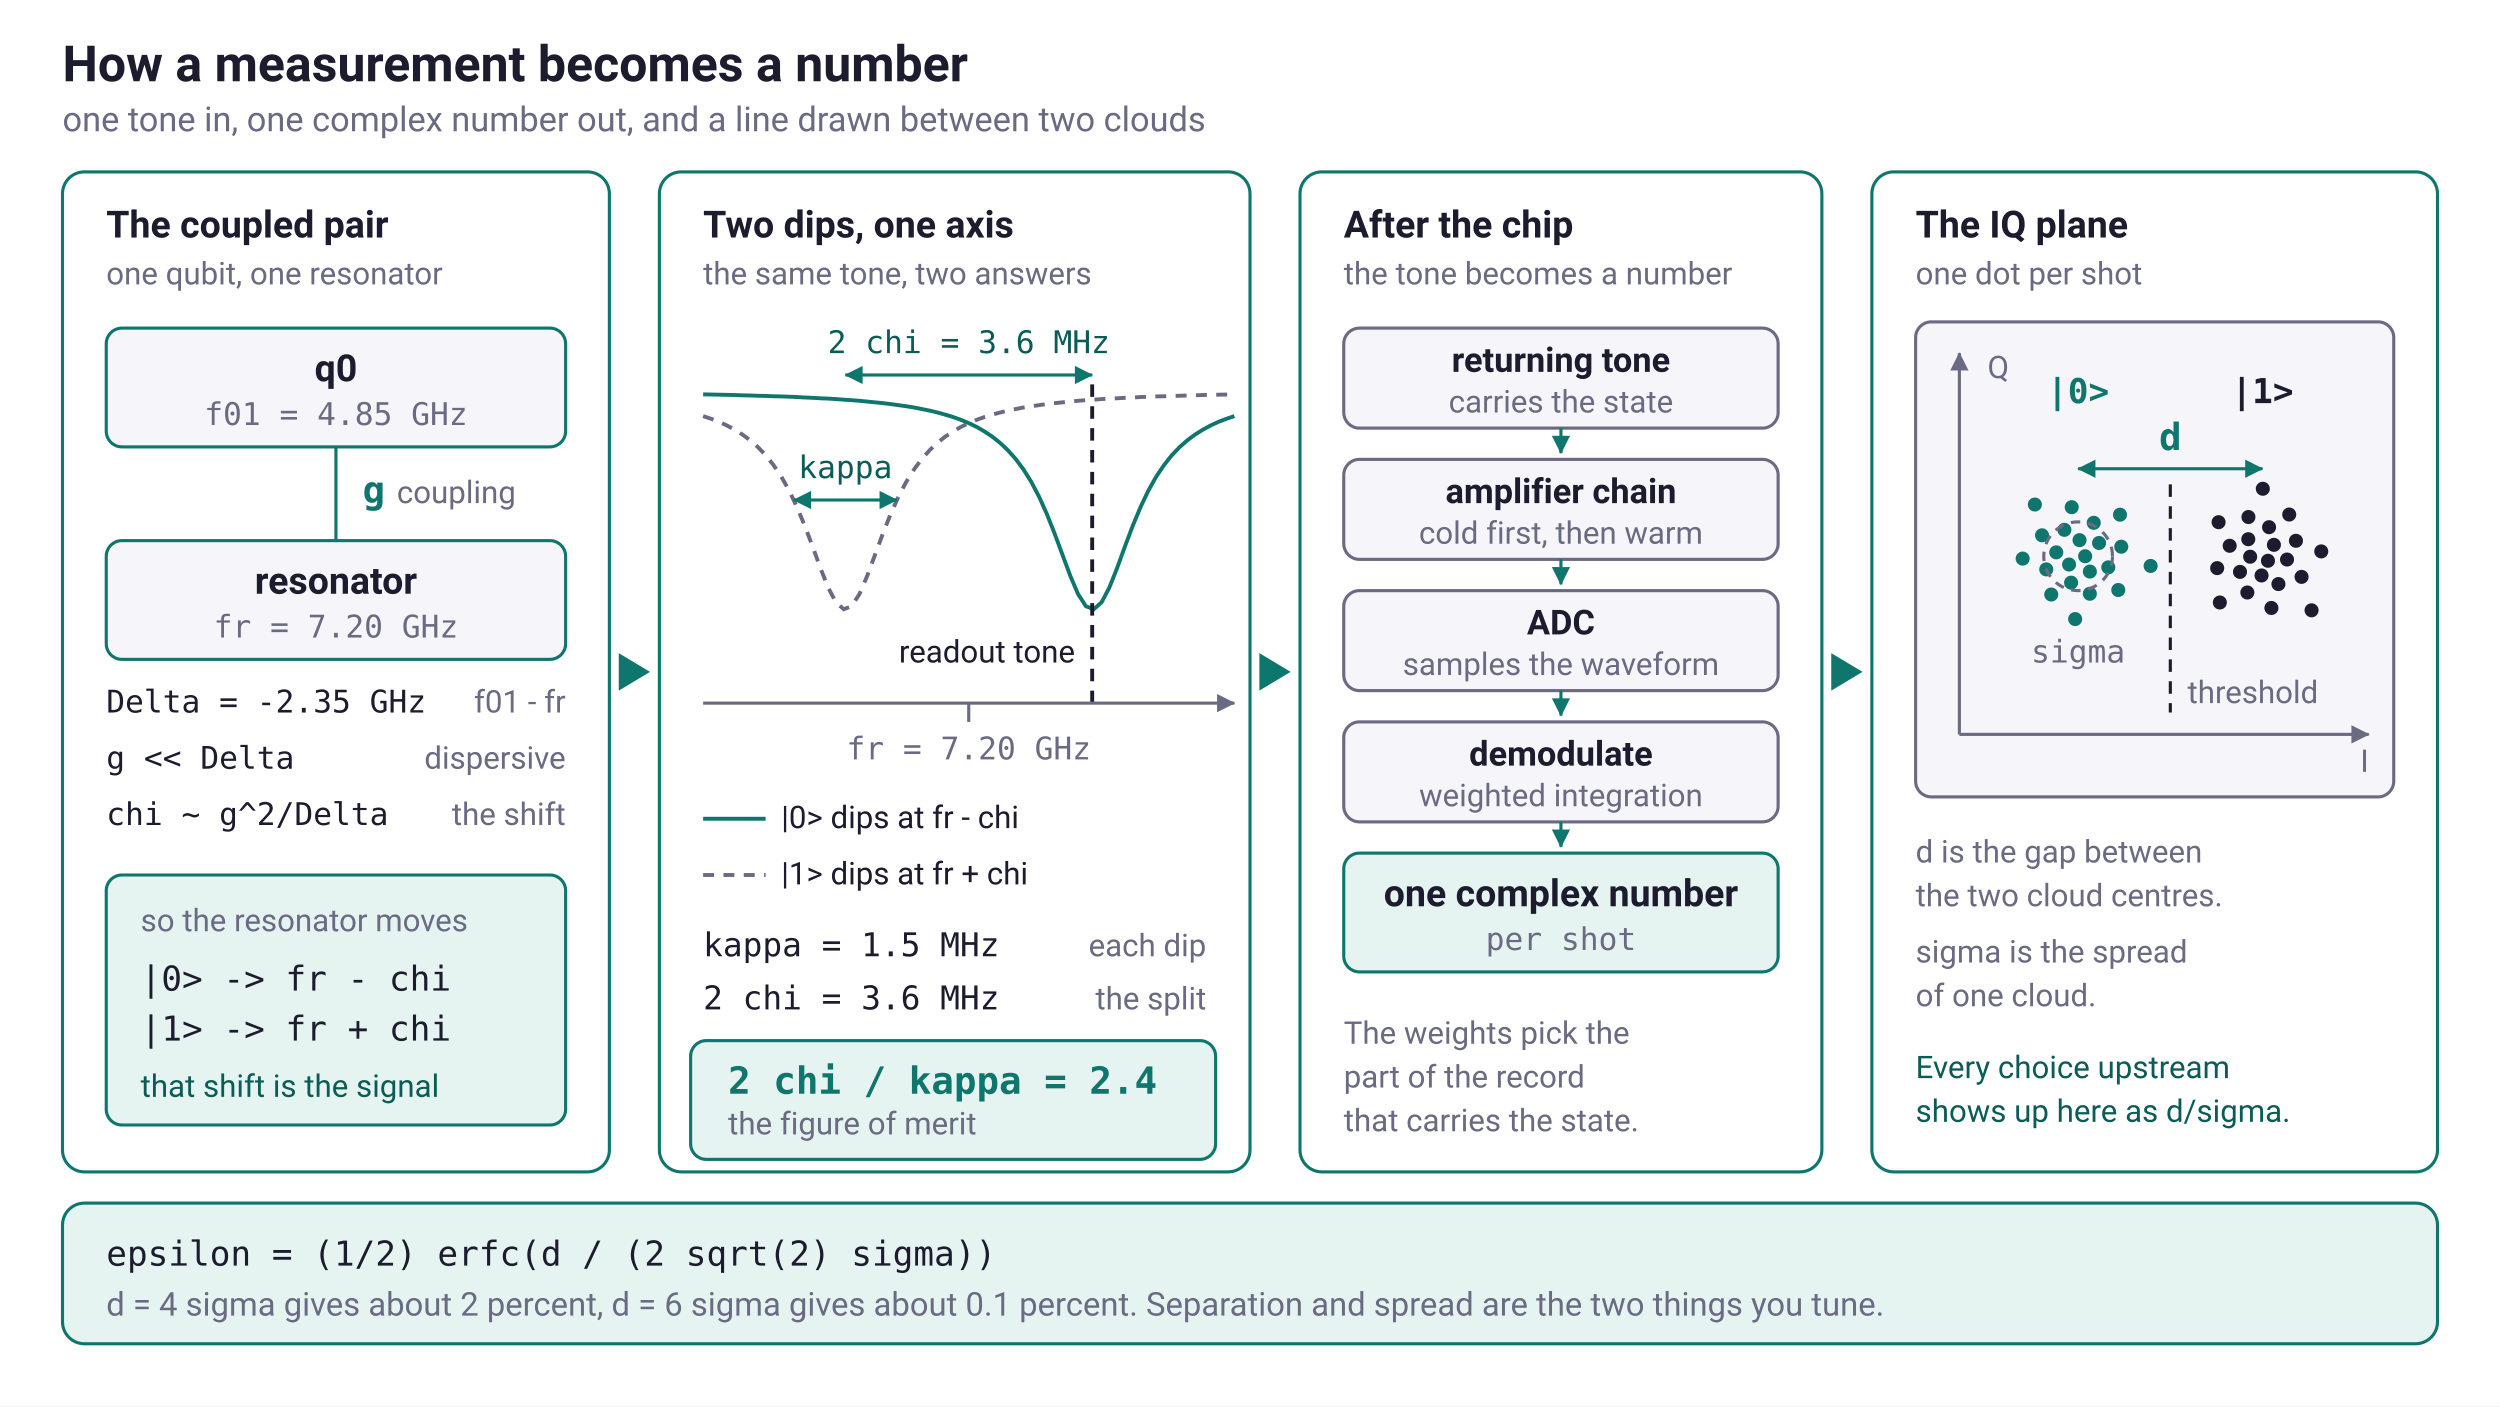
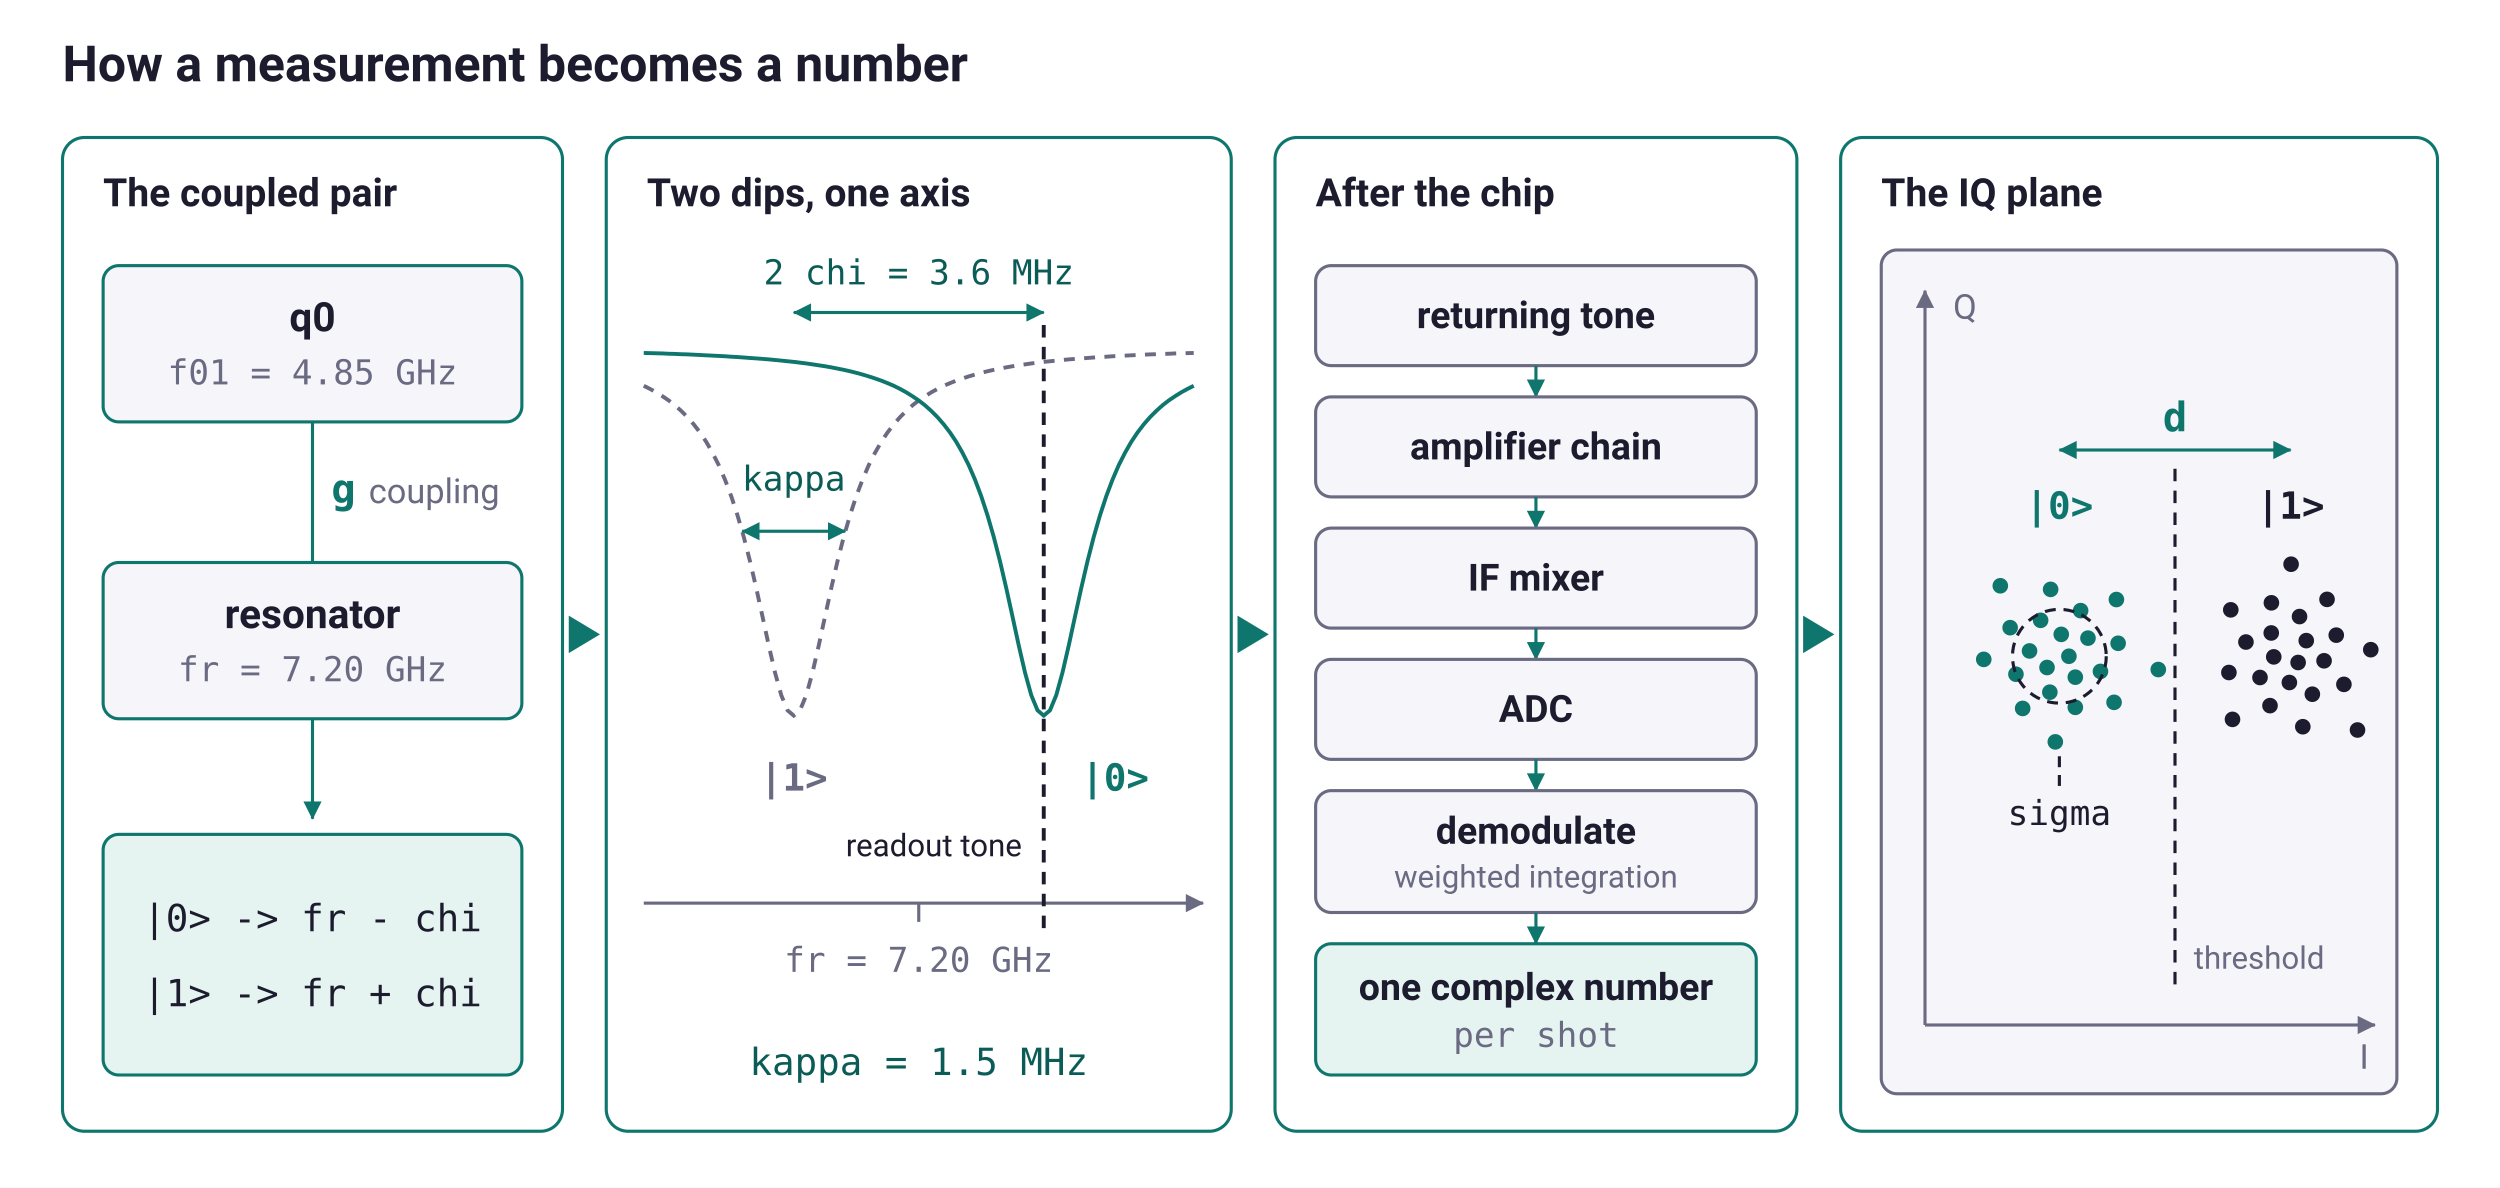
- <svg xmlns="http://www.w3.org/2000/svg" viewBox="0 0 1600 900" width="1600" height="900" role="img" font-family="-apple-system, Segoe UI, Roboto, Helvetica, Arial, sans-serif">
+ <svg xmlns="http://www.w3.org/2000/svg" viewBox="0 0 1600 760" width="1600" height="760" role="img" font-family="-apple-system, Segoe UI, Roboto, Helvetica, Arial, sans-serif">
  <defs>
    <marker id="arrow" viewBox="0 0 12 12" refX="10.5" refY="6" markerWidth="7" markerHeight="7" orient="auto">
      <path d="M1 1 L11 6 L1 11 Z" fill="#0f766e" />
    </marker>
    <marker id="arrowback" viewBox="0 0 12 12" refX="1.5" refY="6" markerWidth="7" markerHeight="7" orient="auto">
      <path d="M11 1 L1 6 L11 11 Z" fill="#0f766e" />
    </marker>
    <marker id="arrowgrey" viewBox="0 0 12 12" refX="10.5" refY="6" markerWidth="7" markerHeight="7" orient="auto">
      <path d="M1 1 L11 6 L1 11 Z" fill="#6a6a82" />
    </marker>
  </defs>
-   <rect width="1600" height="900" fill="#ffffff" />
+   <rect width="1600" height="760" fill="#ffffff" />
  <text x="40" y="52" font-size="32" font-weight="700" fill="#1c1c2e">How a measurement becomes a number</text>
-   <text x="40" y="84" font-size="22" fill="#6a6a82">one tone in, one complex number out, and a line drawn between two clouds</text>
-   <rect x="40" y="110" width="350" height="640" rx="14" fill="#ffffff" stroke="#0f766e" stroke-width="2" />
-   <text x="68" y="152" font-size="24" font-weight="700" fill="#1c1c2e">The coupled pair</text>
-   <text x="68" y="182" font-size="20" fill="#6a6a82">one qubit, one resonator</text>
-   <rect x="68" y="210" width="294" height="76" rx="10" fill="#f5f5fa" stroke="#0f766e" stroke-width="2" />
-   <text x="215" y="244" font-size="24" font-weight="700" fill="#1c1c2e" text-anchor="middle">q0</text>
-   <text x="215" y="272" font-size="20" fill="#6a6a82" text-anchor="middle" font-family="ui-monospace, SFMono-Regular, Menlo, Consolas, monospace">f01 = 4.85 GHz</text>
-   <line x1="215" y1="286" x2="215" y2="346" stroke="#0f766e" stroke-width="2" />
-   <text x="232" y="322" font-size="24" font-weight="700" fill="#0f766e" font-family="ui-monospace, SFMono-Regular, Menlo, Consolas, monospace">g</text>
-   <text x="254" y="322" font-size="20" fill="#6a6a82">coupling</text>
-   <rect x="68" y="346" width="294" height="76" rx="10" fill="#f5f5fa" stroke="#0f766e" stroke-width="2" />
-   <text x="215" y="380" font-size="24" font-weight="700" fill="#1c1c2e" text-anchor="middle">resonator</text>
-   <text x="215" y="408" font-size="20" fill="#6a6a82" text-anchor="middle" font-family="ui-monospace, SFMono-Regular, Menlo, Consolas, monospace">fr = 7.20 GHz</text>
-   <text x="68" y="456" font-size="20" fill="#1c1c2e" font-family="ui-monospace, SFMono-Regular, Menlo, Consolas, monospace">Delta = -2.35 GHz</text>
-   <text x="362" y="456" font-size="20" fill="#6a6a82" text-anchor="end">f01 - fr</text>
-   <text x="68" y="492" font-size="20" fill="#1c1c2e" font-family="ui-monospace, SFMono-Regular, Menlo, Consolas, monospace">g &lt;&lt; Delta</text>
-   <text x="362" y="492" font-size="20" fill="#6a6a82" text-anchor="end">dispersive</text>
-   <text x="68" y="528" font-size="20" fill="#1c1c2e" font-family="ui-monospace, SFMono-Regular, Menlo, Consolas, monospace">chi ~ g^2/Delta</text>
-   <text x="362" y="528" font-size="20" fill="#6a6a82" text-anchor="end">the shift</text>
-   <rect x="68" y="560" width="294" height="160" rx="10" fill="#e6f4f1" stroke="#0f766e" stroke-width="2" />
-   <text x="90" y="596" font-size="20" fill="#6a6a82">so the resonator moves</text>
-   <text x="90" y="634" font-size="22" fill="#1c1c2e" font-family="ui-monospace, SFMono-Regular, Menlo, Consolas, monospace">|0&gt;  -&gt;  fr - chi</text>
-   <text x="90" y="666" font-size="22" fill="#1c1c2e" font-family="ui-monospace, SFMono-Regular, Menlo, Consolas, monospace">|1&gt;  -&gt;  fr + chi</text>
-   <text x="90" y="702" font-size="20" fill="#0b5c56">that shift is the signal</text>
-   <polygon points="396,418 416,430 396,442" fill="#0f766e" />
-   <rect x="422" y="110" width="378" height="640" rx="14" fill="#ffffff" stroke="#0f766e" stroke-width="2" />
-   <text x="450" y="152" font-size="24" font-weight="700" fill="#1c1c2e">Two dips, one axis</text>
-   <text x="450" y="182" font-size="20" fill="#6a6a82">the same tone, two answers</text>
-   <text x="620" y="226" font-size="20" fill="#0b5c56" text-anchor="middle" font-family="ui-monospace, SFMono-Regular, Menlo, Consolas, monospace">2 chi = 3.6 MHz</text>
-   <line x1="541" y1="240" x2="699" y2="240" stroke="#0f766e" stroke-width="2" marker-start="url(#arrowback)" marker-end="url(#arrow)" />
-   <polyline fill="none" stroke="#6a6a82" stroke-width="2.5" stroke-dasharray="7 6" points="             450,266.3 455,268 460,269.9 465,272.2 470,274.9 475,278 480,281.7 485,286.1             490,291.3 495,297.6 500,305 505,313.9 510,324.4 515,336.4 520,349.6 525,363.4             530,376 535,385.5 540,389.9 545,388 550,380.3 555,368.6 560,355.1 565,341.6             570,329 575,317.9 580,308.4 585,300.4 590,293.7 595,288.1 600,283.4 605,279.4             610,276.1 615,273.2 620,270.8 625,268.7 630,266.9 635,265.4 640,264 645,262.8             650,261.8 655,260.8 660,260 665,259.3 670,258.6 675,258 680,257.5 685,257             690,256.5 695,256.1 700,255.8 705,255.4 710,255.1 715,254.9 720,254.6 725,254.4             730,254.1 735,253.9 740,253.7 745,253.6 750,253.4 755,253.3 760,253.1 765,253             770,252.8 775,252.7 780,252.6 785,252.5 790,252.4" />
-   <polyline fill="none" stroke="#0f766e" stroke-width="2.5" points="             450,252.4 455,252.5 460,252.6 465,252.7 470,252.8 475,253 480,253.1 485,253.3             490,253.4 495,253.6 500,253.7 505,253.9 510,254.1 515,254.4 520,254.6 525,254.9             530,255.1 535,255.4 540,255.8 545,256.1 550,256.5 555,257 560,257.5 565,258             570,258.6 575,259.3 580,260 585,260.8 590,261.8 595,262.8 600,264 605,265.4             610,266.9 615,268.7 620,270.8 625,273.2 630,276.1 635,279.4 640,283.4 645,288.1             650,293.7 655,300.4 660,308.4 665,317.9 670,329 675,341.6 680,355.1 685,368.6             690,380.3 695,388 700,389.9 705,385.5 710,376 715,363.4 720,349.6 725,336.4             730,324.4 735,313.9 740,305 745,297.6 750,291.3 755,286.1 760,281.7 765,278             770,274.9 775,272.2 780,269.9 785,268 790,266.3" />
-   <text x="541" y="306" font-size="20" fill="#0b5c56" text-anchor="middle" font-family="ui-monospace, SFMono-Regular, Menlo, Consolas, monospace">kappa</text>
-   <line x1="508" y1="320" x2="574" y2="320" stroke="#0f766e" stroke-width="2" marker-start="url(#arrowback)" marker-end="url(#arrow)" />
-   <line x1="699" y1="246" x2="699" y2="456" stroke="#1c1c2e" stroke-width="2.5" stroke-dasharray="8 6" />
-   <text x="688" y="424" font-size="20" fill="#1c1c2e" text-anchor="end">readout tone</text>
-   <line x1="450" y1="450" x2="790" y2="450" stroke="#6a6a82" stroke-width="2" marker-end="url(#arrowgrey)" />
-   <line x1="620" y1="450" x2="620" y2="462" stroke="#6a6a82" stroke-width="2" />
-   <text x="620" y="486" font-size="20" fill="#6a6a82" text-anchor="middle" font-family="ui-monospace, SFMono-Regular, Menlo, Consolas, monospace">fr = 7.20 GHz</text>
-   <line x1="450" y1="524" x2="490" y2="524" stroke="#0f766e" stroke-width="2.5" />
-   <text x="500" y="530" font-size="20" fill="#1c1c2e">|0&gt; dips at fr - chi</text>
-   <line x1="450" y1="560" x2="490" y2="560" stroke="#6a6a82" stroke-width="2.5" stroke-dasharray="7 6" />
-   <text x="500" y="566" font-size="20" fill="#1c1c2e">|1&gt; dips at fr + chi</text>
-   <text x="450" y="612" font-size="21" fill="#1c1c2e" font-family="ui-monospace, SFMono-Regular, Menlo, Consolas, monospace">kappa = 1.5 MHz</text>
-   <text x="772" y="612" font-size="20" fill="#6a6a82" text-anchor="end">each dip</text>
-   <text x="450" y="646" font-size="21" fill="#1c1c2e" font-family="ui-monospace, SFMono-Regular, Menlo, Consolas, monospace">2 chi = 3.6 MHz</text>
-   <text x="772" y="646" font-size="20" fill="#6a6a82" text-anchor="end">the split</text>
-   <rect x="442" y="666" width="336" height="76" rx="10" fill="#e6f4f1" stroke="#0f766e" stroke-width="2" />
-   <text x="466" y="700" font-size="24" font-weight="700" fill="#0f766e" font-family="ui-monospace, SFMono-Regular, Menlo, Consolas, monospace">2 chi / kappa = 2.4</text>
-   <text x="466" y="726" font-size="20" fill="#6a6a82">the figure of merit</text>
-   <polygon points="806,418 826,430 806,442" fill="#0f766e" />
-   <rect x="832" y="110" width="334" height="640" rx="14" fill="#ffffff" stroke="#0f766e" stroke-width="2" />
-   <text x="860" y="152" font-size="24" font-weight="700" fill="#1c1c2e">After the chip</text>
-   <text x="860" y="182" font-size="20" fill="#6a6a82">the tone becomes a number</text>
-   <rect x="860" y="210" width="278" height="64" rx="10" fill="#f5f5fa" stroke="#6a6a82" stroke-width="2" />
-   <text x="999" y="238" font-size="22" font-weight="700" fill="#1c1c2e" text-anchor="middle">returning tone</text>
-   <text x="999" y="264" font-size="20" fill="#6a6a82" text-anchor="middle">carries the state</text>
-   <line x1="999" y1="274" x2="999" y2="290" stroke="#0f766e" stroke-width="2" marker-end="url(#arrow)" />
-   <rect x="860" y="294" width="278" height="64" rx="10" fill="#f5f5fa" stroke="#6a6a82" stroke-width="2" />
-   <text x="999" y="322" font-size="22" font-weight="700" fill="#1c1c2e" text-anchor="middle">amplifier chain</text>
-   <text x="999" y="348" font-size="20" fill="#6a6a82" text-anchor="middle">cold first, then warm</text>
-   <line x1="999" y1="358" x2="999" y2="374" stroke="#0f766e" stroke-width="2" marker-end="url(#arrow)" />
-   <rect x="860" y="378" width="278" height="64" rx="10" fill="#f5f5fa" stroke="#6a6a82" stroke-width="2" />
-   <text x="999" y="406" font-size="22" font-weight="700" fill="#1c1c2e" text-anchor="middle">ADC</text>
-   <text x="999" y="432" font-size="20" fill="#6a6a82" text-anchor="middle">samples the waveform</text>
-   <line x1="999" y1="442" x2="999" y2="458" stroke="#0f766e" stroke-width="2" marker-end="url(#arrow)" />
-   <rect x="860" y="462" width="278" height="64" rx="10" fill="#f5f5fa" stroke="#6a6a82" stroke-width="2" />
-   <text x="999" y="490" font-size="22" font-weight="700" fill="#1c1c2e" text-anchor="middle">demodulate</text>
-   <text x="999" y="516" font-size="20" fill="#6a6a82" text-anchor="middle">weighted integration</text>
-   <line x1="999" y1="526" x2="999" y2="542" stroke="#0f766e" stroke-width="2" marker-end="url(#arrow)" />
-   <rect x="860" y="546" width="278" height="76" rx="10" fill="#e6f4f1" stroke="#0f766e" stroke-width="2" />
-   <text x="999" y="580" font-size="24" font-weight="700" fill="#1c1c2e" text-anchor="middle">one complex number</text>
-   <text x="999" y="608" font-size="20" fill="#6a6a82" text-anchor="middle" font-family="ui-monospace, SFMono-Regular, Menlo, Consolas, monospace">per shot</text>
-   <text x="860" y="668" font-size="20" fill="#6a6a82">The weights pick the</text>
-   <text x="860" y="696" font-size="20" fill="#6a6a82">part of the record</text>
-   <text x="860" y="724" font-size="20" fill="#6a6a82">that carries the state.</text>
-   <polygon points="1172,418 1192,430 1172,442" fill="#0f766e" />
-   <rect x="1198" y="110" width="362" height="640" rx="14" fill="#ffffff" stroke="#0f766e" stroke-width="2" />
-   <text x="1226" y="152" font-size="24" font-weight="700" fill="#1c1c2e">The IQ plane</text>
-   <text x="1226" y="182" font-size="20" fill="#6a6a82">one dot per shot</text>
-   <rect x="1226" y="206" width="306" height="304" rx="10" fill="#f5f5fa" stroke="#6a6a82" stroke-width="2" />
-   <line x1="1254" y1="470" x2="1516" y2="470" stroke="#6a6a82" stroke-width="2" marker-end="url(#arrowgrey)" />
-   <line x1="1254" y1="470" x2="1254" y2="226" stroke="#6a6a82" stroke-width="2" marker-end="url(#arrowgrey)" />
-   <text x="1516" y="494" font-size="20" fill="#6a6a82" text-anchor="end">I</text>
-   <text x="1272" y="242" font-size="20" fill="#6a6a82">Q</text>
-   <text x="1330" y="258" font-size="22" font-weight="700" fill="#0f766e" text-anchor="middle" font-family="ui-monospace, SFMono-Regular, Menlo, Consolas, monospace">|0&gt;</text>
-   <text x="1448" y="258" font-size="22" font-weight="700" fill="#1c1c2e" text-anchor="middle" font-family="ui-monospace, SFMono-Regular, Menlo, Consolas, monospace">|1&gt;</text>
-   <line x1="1330" y1="300" x2="1448" y2="300" stroke="#0f766e" stroke-width="2" marker-start="url(#arrowback)" marker-end="url(#arrow)" />
-   <text x="1389" y="288" font-size="24" font-weight="700" fill="#0f766e" text-anchor="middle" font-family="ui-monospace, SFMono-Regular, Menlo, Consolas, monospace">d</text>
-   <line x1="1389" y1="310" x2="1389" y2="456" stroke="#1c1c2e" stroke-width="2" stroke-dasharray="8 6" />
-   <text x="1400" y="450" font-size="20" fill="#6a6a82">threshold</text>
+   <rect x="40" y="88" width="320" height="636" rx="14" fill="#ffffff" stroke="#0f766e" stroke-width="2" />
+   <text x="66" y="132" font-size="25" font-weight="700" fill="#1c1c2e">The coupled pair</text>
+   <rect x="66" y="170" width="268" height="100" rx="10" fill="#f5f5fa" stroke="#0f766e" stroke-width="2" />
+   <text x="200" y="212" font-size="26" font-weight="700" fill="#1c1c2e" text-anchor="middle">q0</text>
+   <text x="200" y="246" font-size="22" fill="#6a6a82" text-anchor="middle" font-family="ui-monospace, SFMono-Regular, Menlo, Consolas, monospace">f01 = 4.85 GHz</text>
+   <line x1="200" y1="270" x2="200" y2="360" stroke="#0f766e" stroke-width="2" />
+   <text x="212" y="322" font-size="26" font-weight="700" fill="#0f766e" font-family="ui-monospace, SFMono-Regular, Menlo, Consolas, monospace">g</text>
+   <text x="236" y="322" font-size="22" fill="#6a6a82">coupling</text>
+   <rect x="66" y="360" width="268" height="100" rx="10" fill="#f5f5fa" stroke="#0f766e" stroke-width="2" />
+   <text x="200" y="402" font-size="26" font-weight="700" fill="#1c1c2e" text-anchor="middle">resonator</text>
+   <text x="200" y="436" font-size="22" fill="#6a6a82" text-anchor="middle" font-family="ui-monospace, SFMono-Regular, Menlo, Consolas, monospace">fr = 7.20 GHz</text>
+   <line x1="200" y1="460" x2="200" y2="524" stroke="#0f766e" stroke-width="2" marker-end="url(#arrow)" />
+   <rect x="66" y="534" width="268" height="154" rx="10" fill="#e6f4f1" stroke="#0f766e" stroke-width="2" />
+   <text x="200" y="596" font-size="24" fill="#1c1c2e" text-anchor="middle" font-family="ui-monospace, SFMono-Regular, Menlo, Consolas, monospace">|0&gt;  -&gt;  fr - chi</text>
+   <text x="200" y="644" font-size="24" fill="#1c1c2e" text-anchor="middle" font-family="ui-monospace, SFMono-Regular, Menlo, Consolas, monospace">|1&gt;  -&gt;  fr + chi</text>
+   <polygon points="364,394 384,406 364,418" fill="#0f766e" />
+   <rect x="388" y="88" width="400" height="636" rx="14" fill="#ffffff" stroke="#0f766e" stroke-width="2" />
+   <text x="414" y="132" font-size="25" font-weight="700" fill="#1c1c2e">Two dips, one axis</text>
+   <text x="588" y="182" font-size="22" fill="#0b5c56" text-anchor="middle" font-family="ui-monospace, SFMono-Regular, Menlo, Consolas, monospace">2 chi = 3.6 MHz</text>
+   <line x1="508" y1="200" x2="668" y2="200" stroke="#0f766e" stroke-width="2" marker-start="url(#arrowback)" marker-end="url(#arrow)" />
+   <polyline fill="none" stroke="#6a6a82" stroke-width="2.5" stroke-dasharray="7 6" points="             412,246.9 416,248.9 420,251.1 424,253.6 428,256.3 432,259.4 436,263.0 440,267.0             444,271.6 448,276.8 452,282.8 456,289.8 460,297.7 464,307.0 468,317.6 472,329.8             476,343.6 480,359.2 484,376.4 488,394.6 492,413.1 496,430.4 500,444.9 504,454.6             508,458.0 512,454.6 516,444.9 520,430.4 524,413.1 528,394.6 532,376.4 536,359.2             540,343.6 544,329.8 548,317.6 552,307.0 556,297.7 560,289.8 564,282.8 568,276.8             572,271.6 576,267.0 580,263.0 584,259.4 588,256.3 592,253.6 596,251.1 600,248.9             604,246.9 608,245.2 612,243.6 616,242.2 620,240.9 624,239.7 628,238.6 632,237.6             636,236.7 640,235.9 644,235.1 648,234.4 652,233.8 656,233.2 660,232.6 664,232.1             668,231.6 672,231.2 676,230.8 680,230.4 684,230.0 688,229.7 692,229.4 696,229.1             700,228.8 704,228.5 708,228.3 712,228.0 716,227.8 720,227.6 724,227.4 728,227.2             732,227.0 736,226.8 740,226.7 744,226.5 748,226.4 752,226.2 756,226.1 760,226.0             764,225.9" />
+   <polyline fill="none" stroke="#0f766e" stroke-width="2.5" points="             412,225.9 416,226.0 420,226.1 424,226.2 428,226.4 432,226.5 436,226.7 440,226.8             444,227.0 448,227.2 452,227.4 456,227.6 460,227.8 464,228.0 468,228.3 472,228.5             476,228.8 480,229.1 484,229.4 488,229.7 492,230.0 496,230.4 500,230.8 504,231.2             508,231.6 512,232.1 516,232.6 520,233.2 524,233.8 528,234.4 532,235.1 536,235.9             540,236.7 544,237.6 548,238.6 552,239.7 556,240.9 560,242.2 564,243.6 568,245.2             572,246.9 576,248.9 580,251.1 584,253.6 588,256.3 592,259.4 596,263.0 600,267.0             604,271.6 608,276.8 612,282.8 616,289.8 620,297.7 624,307.0 628,317.6 632,329.8             636,343.6 640,359.2 644,376.4 648,394.6 652,413.1 656,430.4 660,444.9 664,454.6             668,458.0 672,454.6 676,444.9 680,430.4 684,413.1 688,394.6 692,376.4 696,359.2             700,343.6 704,329.8 708,317.6 712,307.0 716,297.7 720,289.8 724,282.8 728,276.8             732,271.6 736,267.0 740,263.0 744,259.4 748,256.3 752,253.6 756,251.1 760,248.9             764,246.9" />
+   <text x="508" y="314" font-size="22" fill="#0b5c56" text-anchor="middle" font-family="ui-monospace, SFMono-Regular, Menlo, Consolas, monospace">kappa</text>
+   <line x1="475" y1="340" x2="541" y2="340" stroke="#0f766e" stroke-width="2" marker-start="url(#arrowback)" marker-end="url(#arrow)" />
+   <line x1="412" y1="578" x2="770" y2="578" stroke="#6a6a82" stroke-width="2" marker-end="url(#arrowgrey)" />
+   <line x1="588" y1="578" x2="588" y2="590" stroke="#6a6a82" stroke-width="2" />
+   <text x="588" y="622" font-size="22" fill="#6a6a82" text-anchor="middle" font-family="ui-monospace, SFMono-Regular, Menlo, Consolas, monospace">fr = 7.20 GHz</text>
+   <text x="508" y="506" font-size="24" font-weight="700" fill="#6a6a82" text-anchor="middle" font-family="ui-monospace, SFMono-Regular, Menlo, Consolas, monospace">|1&gt;</text>
+   <text x="692" y="506" font-size="24" font-weight="700" fill="#0f766e" font-family="ui-monospace, SFMono-Regular, Menlo, Consolas, monospace">|0&gt;</text>
+   <line x1="668" y1="208" x2="668" y2="596" stroke="#1c1c2e" stroke-width="2.5" stroke-dasharray="8 6" />
+   <text x="654" y="548" font-size="20" fill="#1c1c2e" text-anchor="end">readout tone</text>
+   <text x="588" y="688" font-size="24" fill="#0b5c56" text-anchor="middle" font-family="ui-monospace, SFMono-Regular, Menlo, Consolas, monospace">kappa = 1.5 MHz</text>
+   <polygon points="792,394 812,406 792,418" fill="#0f766e" />
+   <rect x="816" y="88" width="334" height="636" rx="14" fill="#ffffff" stroke="#0f766e" stroke-width="2" />
+   <text x="842" y="132" font-size="25" font-weight="700" fill="#1c1c2e">After the chip</text>
+   <rect x="842" y="170" width="282" height="64" rx="10" fill="#f5f5fa" stroke="#6a6a82" stroke-width="2" />
+   <text x="983" y="210" font-size="24" font-weight="700" fill="#1c1c2e" text-anchor="middle">returning tone</text>
+   <line x1="983" y1="234" x2="983" y2="254" stroke="#0f766e" stroke-width="2" marker-end="url(#arrow)" />
+   <rect x="842" y="254" width="282" height="64" rx="10" fill="#f5f5fa" stroke="#6a6a82" stroke-width="2" />
+   <text x="983" y="294" font-size="24" font-weight="700" fill="#1c1c2e" text-anchor="middle">amplifier chain</text>
+   <line x1="983" y1="318" x2="983" y2="338" stroke="#0f766e" stroke-width="2" marker-end="url(#arrow)" />
+   <rect x="842" y="338" width="282" height="64" rx="10" fill="#f5f5fa" stroke="#6a6a82" stroke-width="2" />
+   <text x="983" y="378" font-size="24" font-weight="700" fill="#1c1c2e" text-anchor="middle">IF mixer</text>
+   <line x1="983" y1="402" x2="983" y2="422" stroke="#0f766e" stroke-width="2" marker-end="url(#arrow)" />
+   <rect x="842" y="422" width="282" height="64" rx="10" fill="#f5f5fa" stroke="#6a6a82" stroke-width="2" />
+   <text x="983" y="462" font-size="24" font-weight="700" fill="#1c1c2e" text-anchor="middle">ADC</text>
+   <line x1="983" y1="486" x2="983" y2="506" stroke="#0f766e" stroke-width="2" marker-end="url(#arrow)" />
+   <rect x="842" y="506" width="282" height="78" rx="10" fill="#f5f5fa" stroke="#6a6a82" stroke-width="2" />
+   <text x="983" y="540" font-size="24" font-weight="700" fill="#1c1c2e" text-anchor="middle">demodulate</text>
+   <text x="983" y="568" font-size="20" fill="#6a6a82" text-anchor="middle">weighted integration</text>
+   <line x1="983" y1="584" x2="983" y2="604" stroke="#0f766e" stroke-width="2" marker-end="url(#arrow)" />
+   <rect x="842" y="604" width="282" height="84" rx="10" fill="#e6f4f1" stroke="#0f766e" stroke-width="2" />
+   <text x="983" y="640" font-size="24" font-weight="700" fill="#1c1c2e" text-anchor="middle">one complex number</text>
+   <text x="983" y="670" font-size="22" fill="#6a6a82" text-anchor="middle" font-family="ui-monospace, SFMono-Regular, Menlo, Consolas, monospace">per shot</text>
+   <polygon points="1154,394 1174,406 1154,418" fill="#0f766e" />
+   <rect x="1178" y="88" width="382" height="636" rx="14" fill="#ffffff" stroke="#0f766e" stroke-width="2" />
+   <text x="1204" y="132" font-size="25" font-weight="700" fill="#1c1c2e">The IQ plane</text>
+   <rect x="1204" y="160" width="330" height="540" rx="10" fill="#f5f5fa" stroke="#6a6a82" stroke-width="2" />
+   <line x1="1232" y1="656" x2="1520" y2="656" stroke="#6a6a82" stroke-width="2" marker-end="url(#arrowgrey)" />
+   <line x1="1232" y1="656" x2="1232" y2="186" stroke="#6a6a82" stroke-width="2" marker-end="url(#arrowgrey)" />
+   <text x="1516" y="684" font-size="22" fill="#6a6a82" text-anchor="end">I</text>
+   <text x="1250" y="204" font-size="22" fill="#6a6a82">Q</text>
+   <text x="1392" y="276" font-size="26" font-weight="700" fill="#0f766e" text-anchor="middle" font-family="ui-monospace, SFMono-Regular, Menlo, Consolas, monospace">d</text>
+   <line x1="1318" y1="288" x2="1466" y2="288" stroke="#0f766e" stroke-width="2" marker-start="url(#arrowback)" marker-end="url(#arrow)" />
+   <line x1="1392" y1="300" x2="1392" y2="630" stroke="#1c1c2e" stroke-width="2" stroke-dasharray="8 6" />
+   <text x="1404" y="620" font-size="20" fill="#6a6a82">threshold</text>
+   <text x="1318" y="332" font-size="24" font-weight="700" fill="#0f766e" text-anchor="middle" font-family="ui-monospace, SFMono-Regular, Menlo, Consolas, monospace">|0&gt;</text>
+   <text x="1466" y="332" font-size="24" font-weight="700" fill="#1c1c2e" text-anchor="middle" font-family="ui-monospace, SFMono-Regular, Menlo, Consolas, monospace">|1&gt;</text>
  <g fill="#0f766e">
-     <circle cx="1334.5" cy="356.0" r="4.5" />
-     <circle cx="1324.2" cy="361.3" r="4.5" />
-     <circle cx="1330.9" cy="345.7" r="4.5" />
-     <circle cx="1337.5" cy="365.8" r="4.5" />
-     <circle cx="1316.0" cy="353.5" r="4.5" />
-     <circle cx="1343.4" cy="347.5" r="4.5" />
-     <circle cx="1325.5" cy="372.9" r="4.5" />
-     <circle cx="1321.2" cy="339.1" r="4.5" />
-     <circle cx="1349.3" cy="363.1" r="4.5" />
-     <circle cx="1309.6" cy="364.4" r="4.5" />
-     <circle cx="1340.0" cy="334.6" r="4.5" />
-     <circle cx="1337.5" cy="380.0" r="4.5" />
-     <circle cx="1306.9" cy="342.6" r="4.5" />
-     <circle cx="1357.6" cy="349.9" r="4.5" />
-     <circle cx="1312.8" cy="380.5" r="4.5" />
-     <circle cx="1325.9" cy="324.6" r="4.5" />
-     <circle cx="1355.7" cy="377.6" r="4.5" />
-     <circle cx="1294.5" cy="357.5" r="4.5" />
-     <circle cx="1356.8" cy="329.4" r="4.5" />
-     <circle cx="1328.1" cy="396.2" r="4.5" />
-     <circle cx="1302.3" cy="322.9" r="4.5" />
-     <circle cx="1376.4" cy="362.2" r="4.5" />
+     <circle cx="1324.1" cy="420.0" r="5" />
+     <circle cx="1310.1" cy="427.2" r="5" />
+     <circle cx="1319.2" cy="406.0" r="5" />
+     <circle cx="1328.2" cy="433.4" r="5" />
+     <circle cx="1298.9" cy="416.6" r="5" />
+     <circle cx="1336.3" cy="408.4" r="5" />
+     <circle cx="1311.9" cy="443.0" r="5" />
+     <circle cx="1306.0" cy="397.0" r="5" />
+     <circle cx="1344.3" cy="429.7" r="5" />
+     <circle cx="1290.2" cy="431.5" r="5" />
+     <circle cx="1331.6" cy="390.8" r="5" />
+     <circle cx="1328.2" cy="452.7" r="5" />
+     <circle cx="1286.5" cy="401.7" r="5" />
+     <circle cx="1355.6" cy="411.7" r="5" />
+     <circle cx="1294.5" cy="453.4" r="5" />
+     <circle cx="1312.4" cy="377.2" r="5" />
+     <circle cx="1353.0" cy="449.5" r="5" />
+     <circle cx="1269.6" cy="422.0" r="5" />
+     <circle cx="1354.5" cy="383.7" r="5" />
+     <circle cx="1315.4" cy="474.8" r="5" />
+     <circle cx="1280.2" cy="374.9" r="5" />
+     <circle cx="1381.3" cy="428.5" r="5" />
  </g>
  <g fill="#1c1c2e">
-     <circle cx="1451.5" cy="358.9" r="4.5" />
-     <circle cx="1440.1" cy="356.3" r="4.5" />
-     <circle cx="1455.3" cy="348.7" r="4.5" />
-     <circle cx="1447.4" cy="368.3" r="4.5" />
-     <circle cx="1438.9" cy="345.1" r="4.5" />
-     <circle cx="1463.7" cy="358.1" r="4.5" />
-     <circle cx="1433.6" cy="366.0" r="4.5" />
-     <circle cx="1452.2" cy="337.4" r="4.5" />
-     <circle cx="1458.2" cy="373.8" r="4.5" />
-     <circle cx="1427.0" cy="349.3" r="4.5" />
-     <circle cx="1469.4" cy="346.1" r="4.5" />
-     <circle cx="1438.3" cy="379.2" r="4.5" />
-     <circle cx="1439.0" cy="330.9" r="4.5" />
-     <circle cx="1473.0" cy="369.2" r="4.5" />
-     <circle cx="1419.0" cy="363.6" r="4.5" />
-     <circle cx="1465.1" cy="329.3" r="4.5" />
-     <circle cx="1453.7" cy="389.1" r="4.5" />
-     <circle cx="1419.9" cy="334.2" r="4.5" />
-     <circle cx="1485.6" cy="352.9" r="4.5" />
-     <circle cx="1420.7" cy="385.6" r="4.5" />
-     <circle cx="1448.2" cy="312.8" r="4.5" />
-     <circle cx="1479.4" cy="390.6" r="4.5" />
+     <circle cx="1470.8" cy="424.0" r="5" />
+     <circle cx="1455.2" cy="420.4" r="5" />
+     <circle cx="1476.0" cy="410.0" r="5" />
+     <circle cx="1465.2" cy="436.8" r="5" />
+     <circle cx="1453.6" cy="405.1" r="5" />
+     <circle cx="1487.4" cy="422.9" r="5" />
+     <circle cx="1446.4" cy="433.6" r="5" />
+     <circle cx="1471.7" cy="394.6" r="5" />
+     <circle cx="1479.9" cy="444.3" r="5" />
+     <circle cx="1437.4" cy="410.9" r="5" />
+     <circle cx="1495.2" cy="406.5" r="5" />
+     <circle cx="1452.8" cy="451.6" r="5" />
+     <circle cx="1453.7" cy="385.8" r="5" />
+     <circle cx="1500.1" cy="438.0" r="5" />
+     <circle cx="1426.5" cy="430.4" r="5" />
+     <circle cx="1489.3" cy="383.6" r="5" />
+     <circle cx="1473.8" cy="465.1" r="5" />
+     <circle cx="1427.7" cy="390.3" r="5" />
+     <circle cx="1517.3" cy="415.8" r="5" />
+     <circle cx="1428.8" cy="460.4" r="5" />
+     <circle cx="1466.3" cy="361.1" r="5" />
+     <circle cx="1508.8" cy="467.2" r="5" />
  </g>
-   <circle cx="1330" cy="356" r="22" fill="none" stroke="#6a6a82" stroke-width="2" stroke-dasharray="6 5" />
-   <text x="1330" y="424" font-size="20" fill="#6a6a82" text-anchor="middle" font-family="ui-monospace, SFMono-Regular, Menlo, Consolas, monospace">sigma</text>
-   <text x="1226" y="552" font-size="20" fill="#6a6a82">d is the gap between</text>
-   <text x="1226" y="580" font-size="20" fill="#6a6a82">the two cloud centres.</text>
-   <text x="1226" y="616" font-size="20" fill="#6a6a82">sigma is the spread</text>
-   <text x="1226" y="644" font-size="20" fill="#6a6a82">of one cloud.</text>
-   <text x="1226" y="690" font-size="20" fill="#0b5c56">Every choice upstream</text>
-   <text x="1226" y="718" font-size="20" fill="#0b5c56">shows up here as d/sigma.</text>
-   <rect x="40" y="770" width="1520" height="90" rx="14" fill="#e6f4f1" stroke="#0f766e" stroke-width="2" />
-   <text x="68" y="810" font-size="22" fill="#1c1c2e" font-family="ui-monospace, SFMono-Regular, Menlo, Consolas, monospace">epsilon = (1/2) erfc(d / (2 sqrt(2) sigma))</text>
-   <text x="68" y="842" font-size="21" fill="#6a6a82">d = 4 sigma gives about 2 percent, d = 6 sigma gives about 0.1 percent. Separation and spread are the two things you tune.</text>
+   <circle cx="1318" cy="420" r="30" fill="none" stroke="#1c1c2e" stroke-width="2" stroke-dasharray="7 5" />
+   <line x1="1318" y1="484" x2="1318" y2="508" stroke="#1c1c2e" stroke-width="2" stroke-dasharray="7 5" />
+   <text x="1318" y="528" font-size="22" fill="#1c1c2e" text-anchor="middle" font-family="ui-monospace, SFMono-Regular, Menlo, Consolas, monospace">sigma</text>
</svg>
